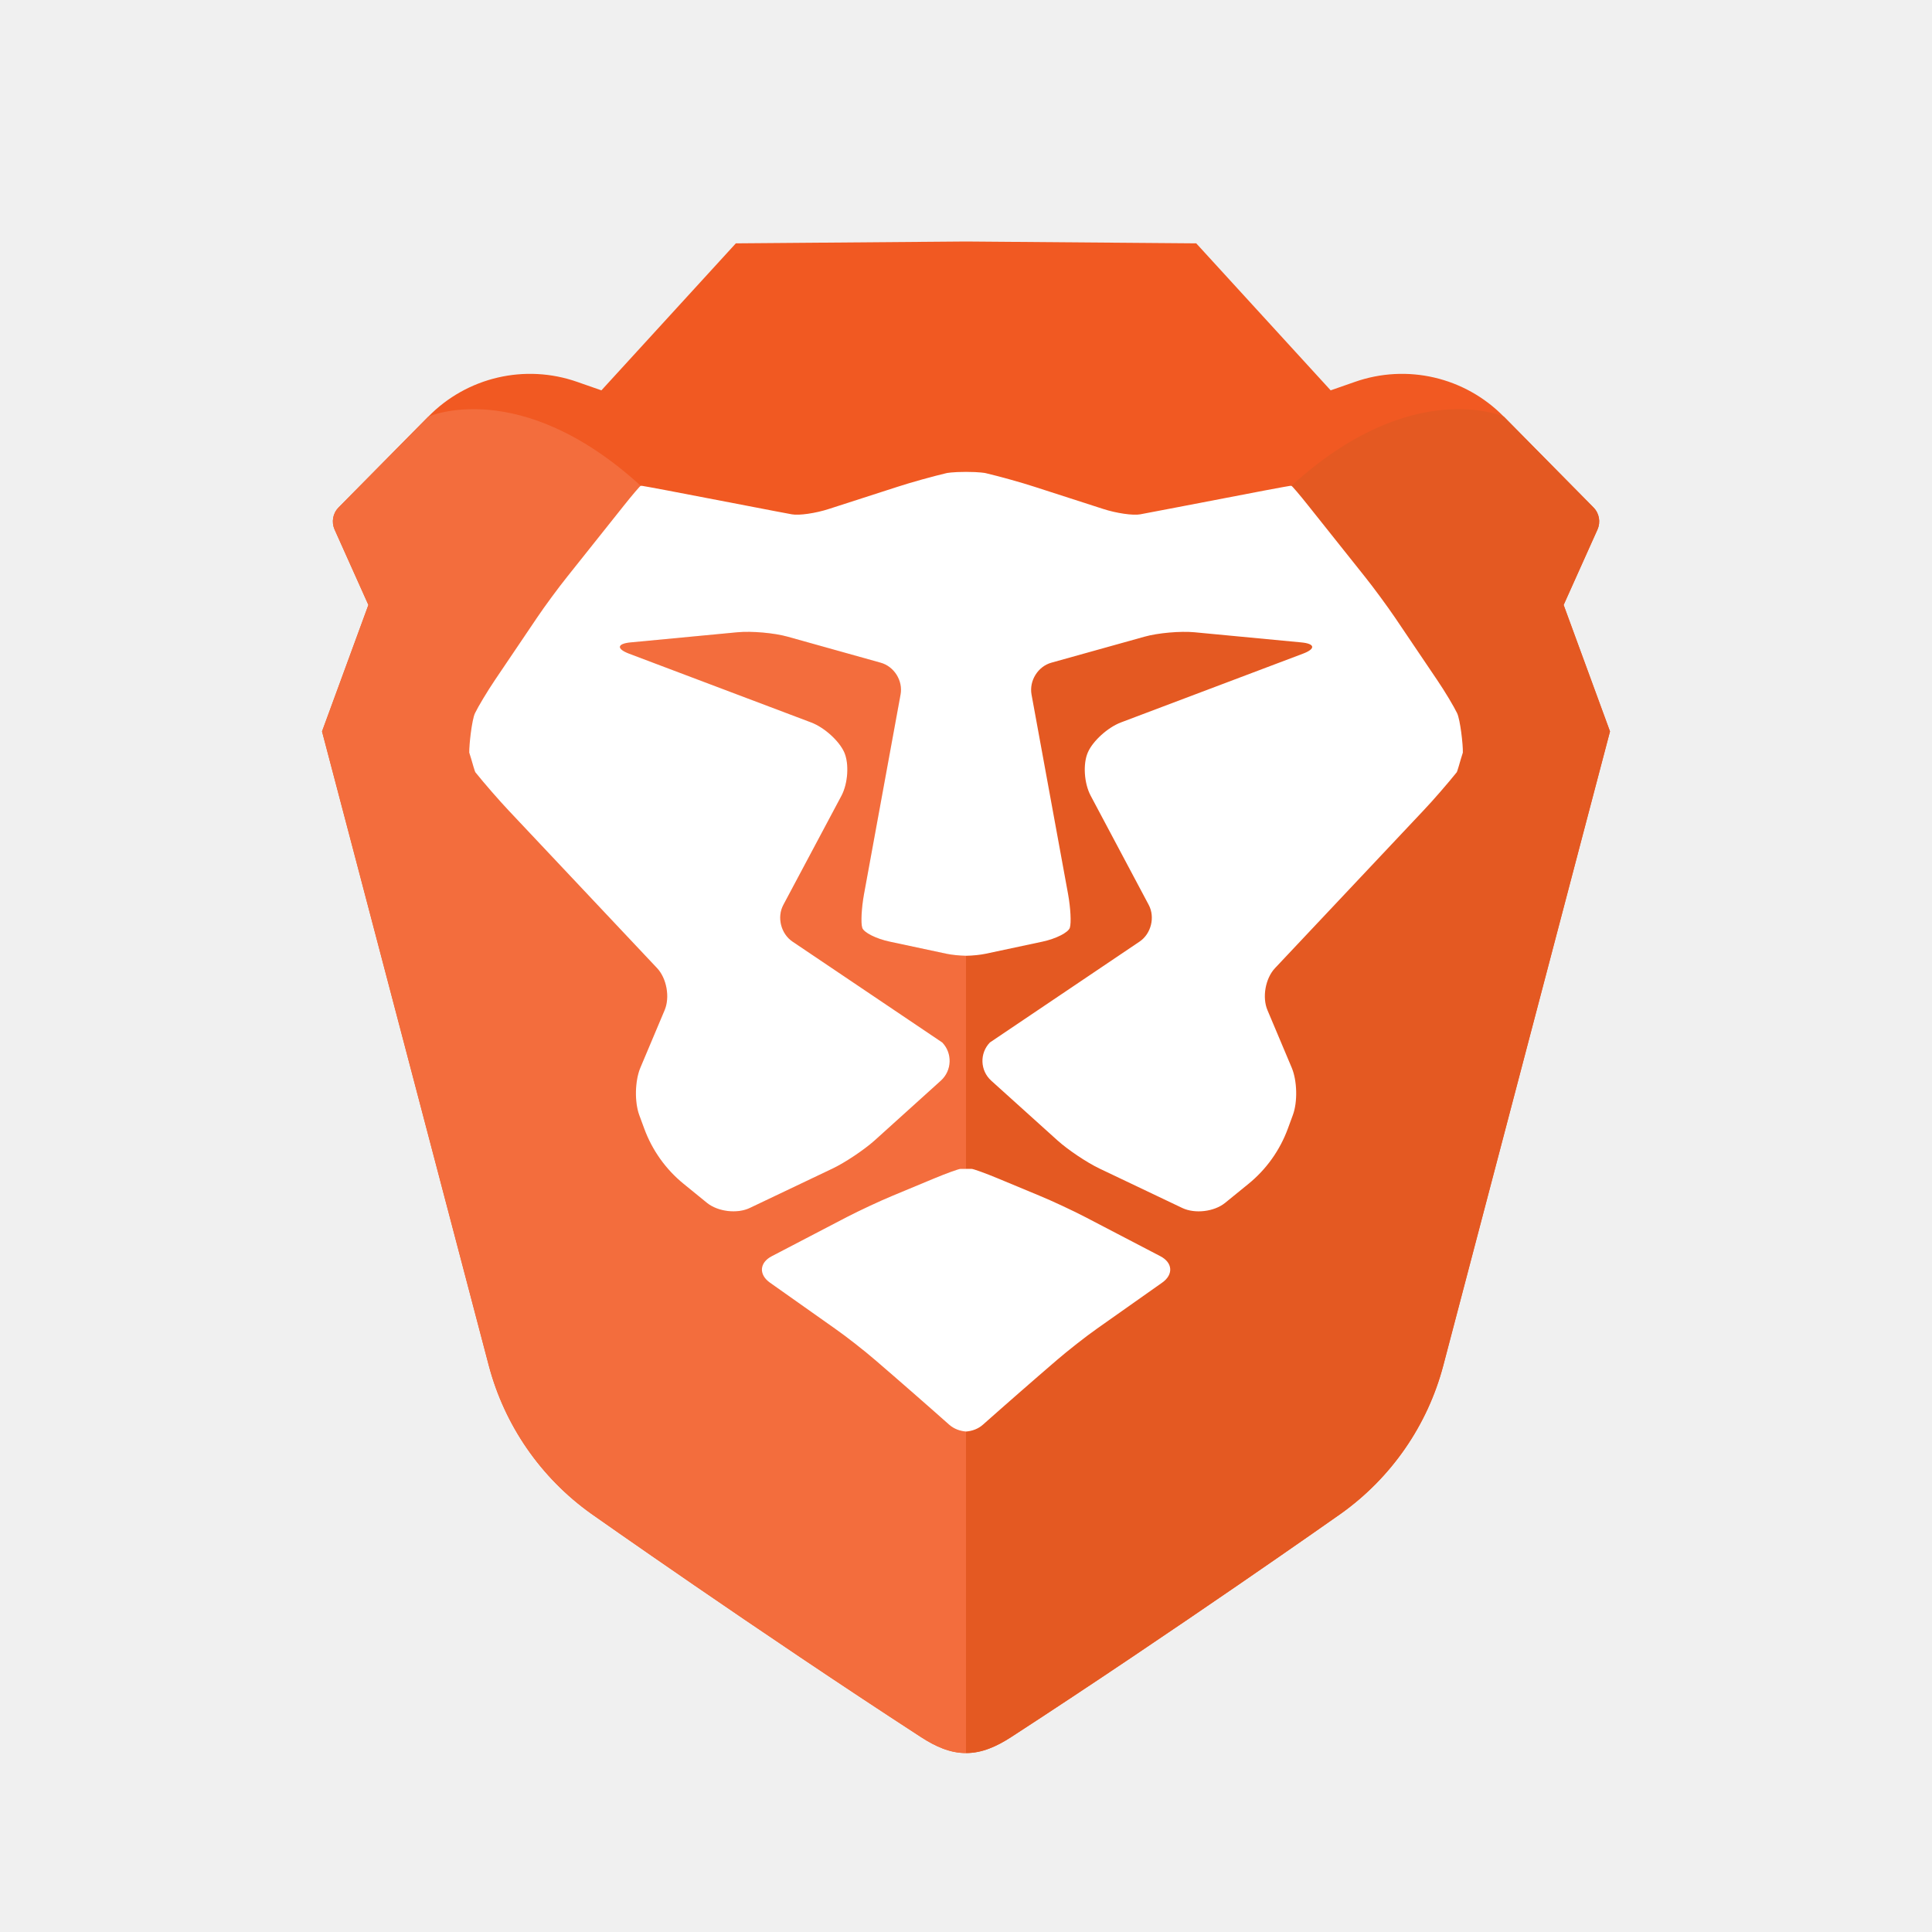
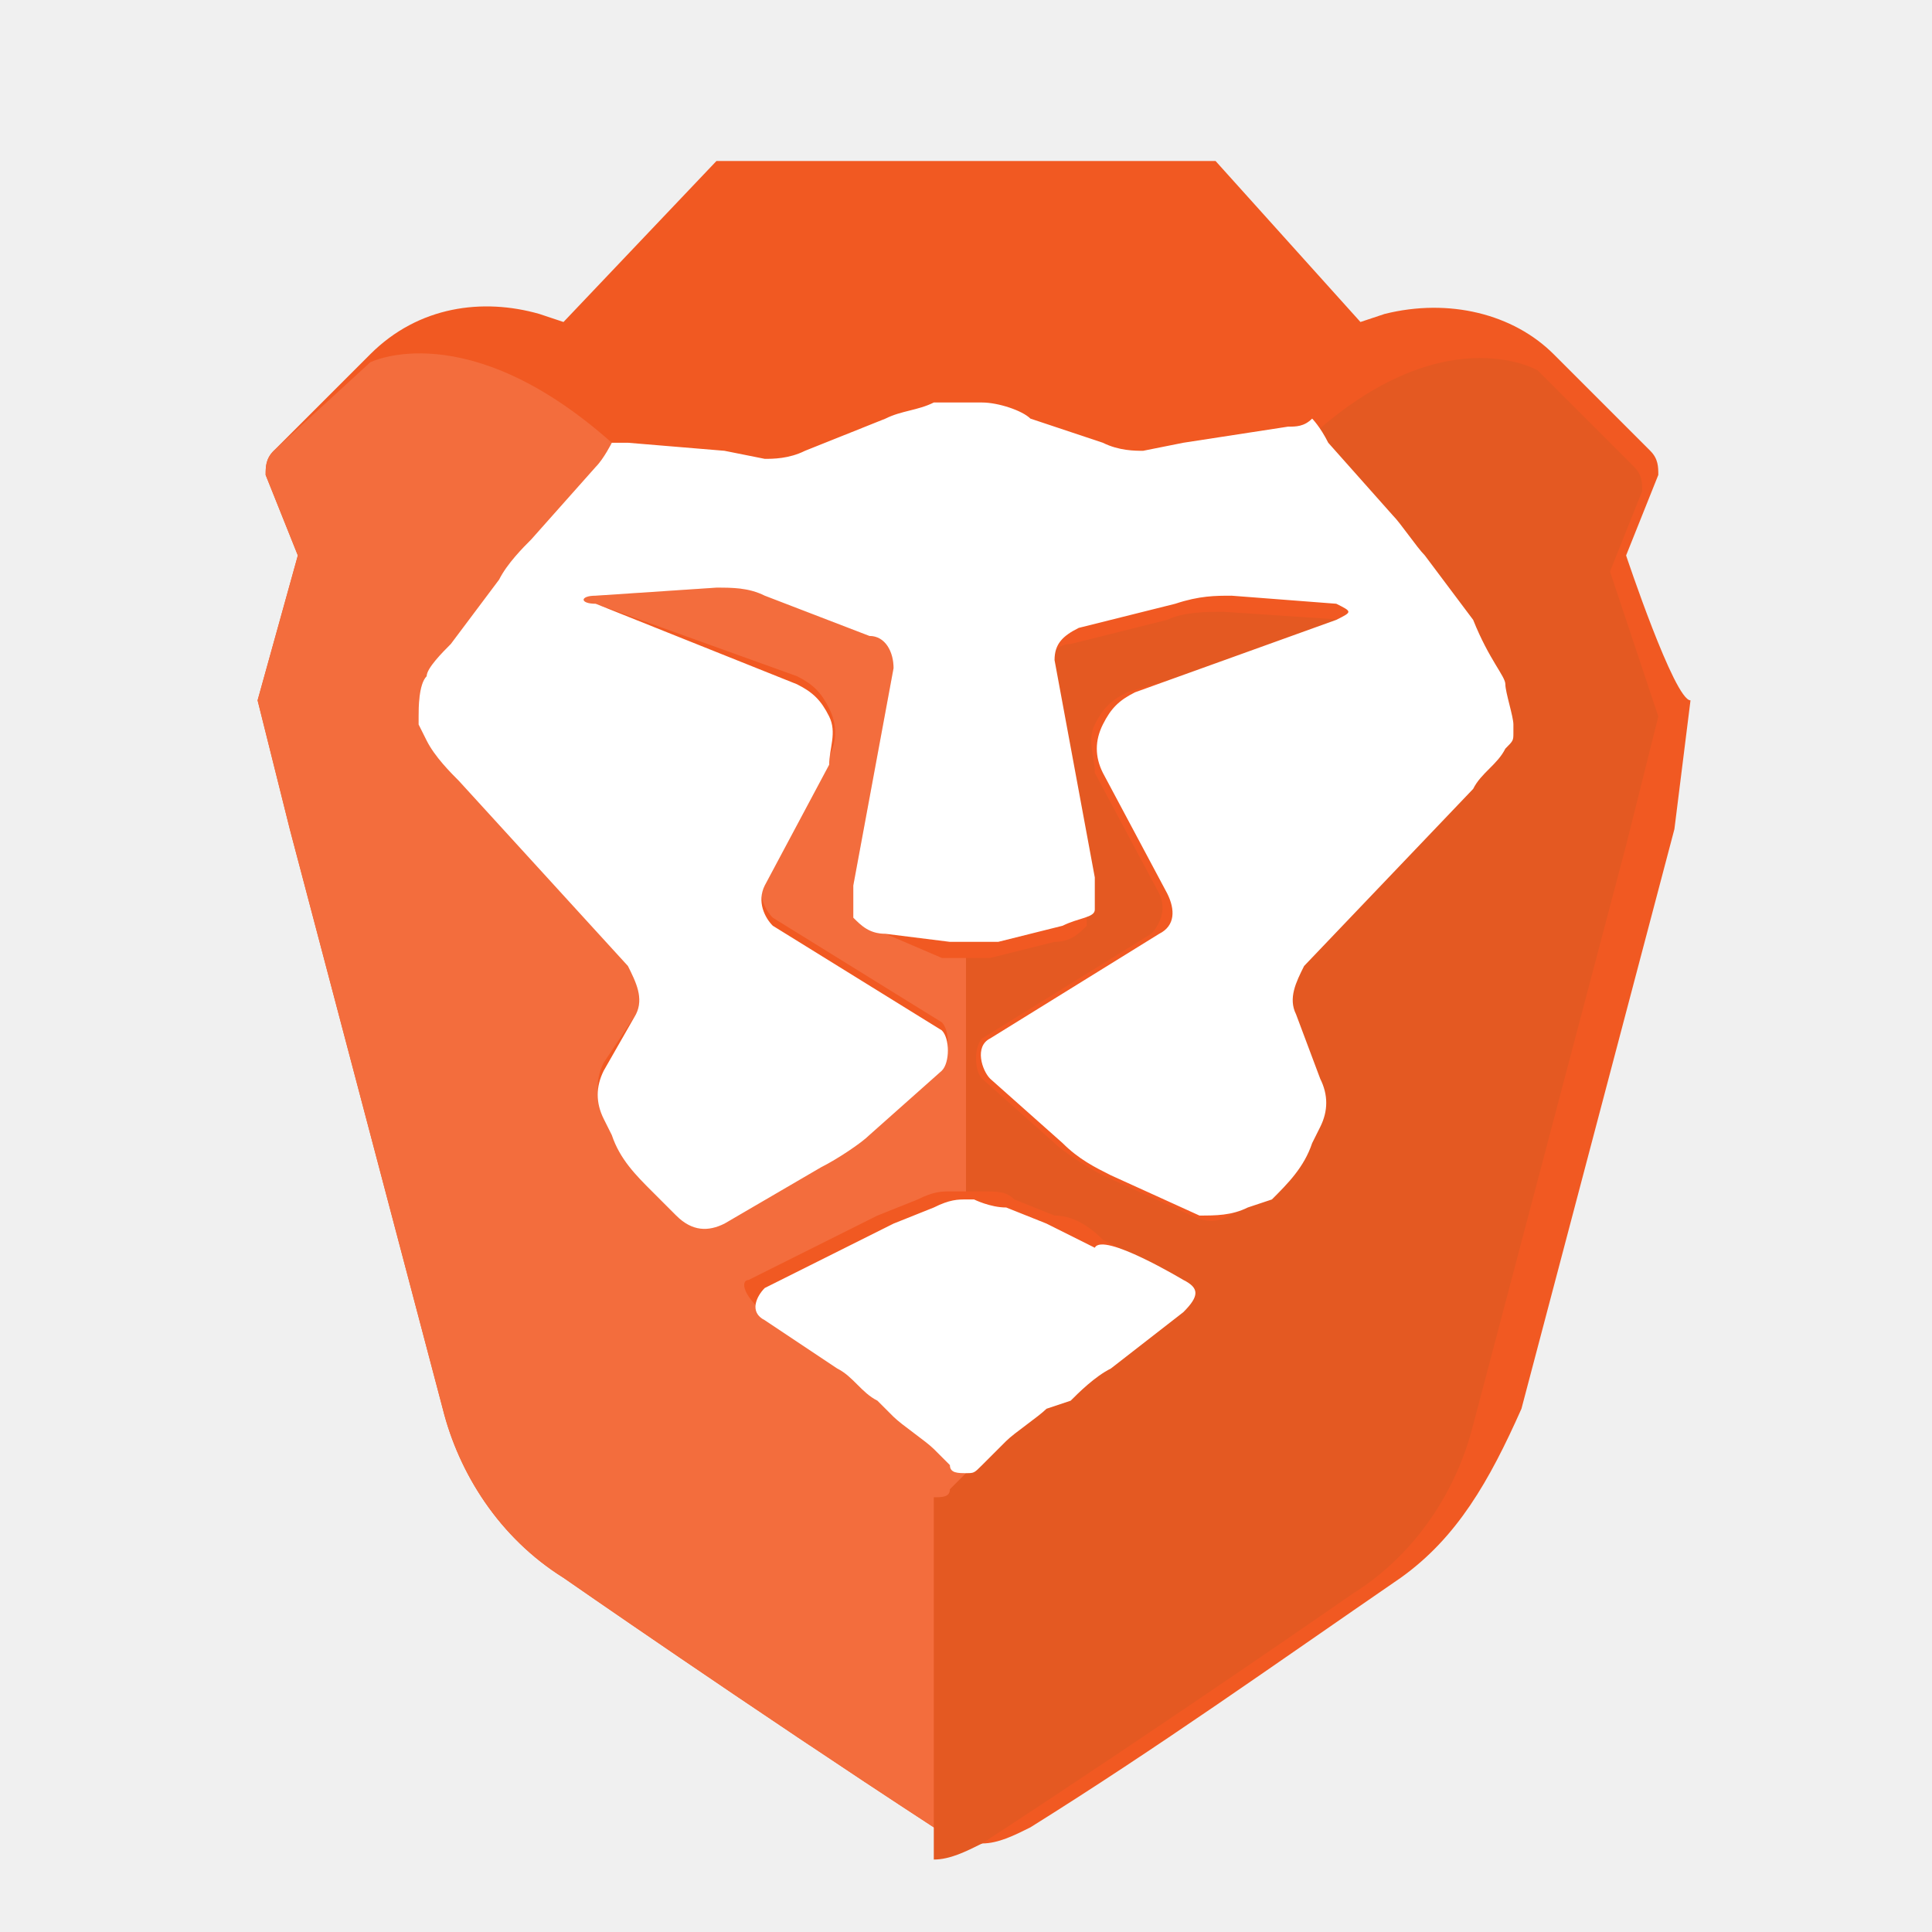
<svg xmlns="http://www.w3.org/2000/svg" viewBox="0 0 24 24">
-   <g fill="none" fill-rule="evenodd">
-     <path fill="#F15922" d="M19.424 7.515l.42-.937c.042-.093.022-.202-.049-.274l-1.114-1.128c-.482-.492-1.204-.66-1.853-.431l-.298.104-1.67-1.826L12.004 3h-.007l-2.856.023-1.67 1.826-.298-.104c-.649-.229-1.372-.061-1.853.431L4.206 6.304c-.072.072-.091.181-.05.274l.42.937L4 9.086l.373 1.417 1.698 6.458c.196.744.646 1.396 1.273 1.843 0 0 2.062 1.454 4.098 2.775.176.115.36.199.558.198.198.001.382-.083.559-.198 2.035-1.321 4.097-2.775 4.097-2.775.627-.447 1.078-1.099 1.273-1.843l1.698-6.458L20 9.086l-.576-1.571z" />
-     <path fill="#F36D3D" d="M9.587 15.605l.932-.486c.155-.08.413-.201.573-.267l.507-.211c.161-.067.311-.121.334-.121h.068v-2.647c-.089-.002-.175-.011-.243-.025l-.703-.15c-.171-.036-.325-.114-.344-.173-.019-.059-.009-.247.022-.419l.455-2.479c.031-.171-.08-.349-.248-.396l-1.156-.322c-.168-.047-.447-.072-.62-.055l-1.327.126c-.174.016-.182.08-.02.141l2.261.854c.163.062.347.229.41.371.062.143.046.385-.035.539l-.721 1.356c-.083.153-.031.359.113.456l1.86 1.253c.129.134.121.349-.017.474l-.824.744c-.13.116-.364.273-.521.348l-1.029.49c-.157.075-.396.046-.531-.064l-.29-.235c-.222-.182-.392-.419-.491-.689l-.061-.166c-.06-.164-.054-.428.014-.589l.301-.714c.068-.16.026-.395-.093-.522l-1.844-1.958c-.119-.127-.306-.341-.415-.477 0 0-.006-.008-.048-.159l-.027-.084c-.002-.097.032-.406.071-.489.04-.084.152-.27.249-.414l.522-.773c.098-.144.266-.373.375-.509l.704-.884c.108-.136.203-.246.21-.245-1.503-1.37-2.64-.859-2.64-.859l-1.114 1.128c-.071.072-.091.181-.049.274l.42.937-.576 1.571.373 1.417 1.698 6.458c.196.745.646 1.396 1.273 1.843 0 0 2.062 1.454 4.097 2.776.176.114.361.198.559.197V17.783c-.077-.006-.151-.033-.209-.085l-.216-.19c-.131-.115-.345-.303-.477-.417l-.227-.196c-.132-.114-.356-.29-.498-.39l-.809-.571c-.142-.1-.132-.249.022-.329" />
-     <path fill="#E45922" d="M14.414 15.605l-.932-.486c-.154-.08-.412-.201-.573-.267l-.507-.211c-.161-.067-.311-.121-.334-.121h-.068v-2.647c.089-.002.175-.011.243-.025l.704-.15c.17-.036.324-.114.343-.173.02-.059.009-.247-.022-.419l-.454-2.479c-.031-.171.08-.349.247-.396l1.157-.322c.167-.047.446-.072.619-.055l1.327.126c.174.016.183.08.02.141l-2.261.854c-.162.062-.347.229-.409.371-.063.143-.047.385.035.539l.721 1.356c.082.153.03.359-.114.456l-1.859 1.253c-.13.134-.122.349.016.474l.825.744c.129.116.363.273.52.348l1.029.49c.158.075.396.046.531-.064l.29-.235c.223-.182.392-.419.491-.689l.061-.166c.061-.164.054-.428-.014-.589l-.301-.714c-.068-.16-.026-.395.093-.522l1.844-1.958c.12-.127.306-.341.415-.477 0 0 .006-.008.049-.159l.026-.084c.003-.097-.032-.406-.071-.489-.04-.084-.151-.27-.249-.414l-.522-.773c-.098-.144-.266-.373-.374-.509l-.705-.884c-.108-.136-.202-.246-.209-.245 1.502-1.37 2.64-.859 2.64-.859l1.113 1.128c.072.072.091.181.05.274l-.421.937.576 1.571-.373 1.417-1.697 6.458c-.196.745-.647 1.396-1.274 1.843 0 0-2.061 1.454-4.096 2.776-.177.114-.361.198-.56.197V17.783c.077-.006.152-.033.21-.085l.215-.19c.131-.115.345-.303.477-.417l.227-.196c.132-.114.356-.29.498-.39l.809-.571c.143-.1.133-.249-.022-.329" />
-     <path fill="#FFF" d="M14.414 15.605c.155.08.165.229.022.329l-.809.571c-.142.1-.366.276-.498.39l-.227.196c-.132.114-.346.302-.477.417l-.215.19c-.058.052-.133.079-.21.085-.076-.006-.15-.033-.209-.085l-.215-.19c-.131-.115-.345-.303-.477-.417l-.227-.196c-.132-.114-.356-.29-.499-.39l-.808-.571c-.142-.1-.132-.249.022-.329l.932-.486c.155-.08.413-.201.573-.267l.507-.211c.161-.067.311-.121.334-.121h.135c.023 0 .173.054.334.121l.507.211c.161.066.419.187.573.267l.932.486zm3.687-6.745c.039.083.074.393.071.489l-.026.084c-.043.152-.049.159-.049.159-.109.136-.295.351-.415.477l-1.844 1.958c-.119.127-.161.362-.093.522l.301.714c.068.161.075.426.014.589l-.061.166c-.099.27-.268.508-.491.689l-.29.236c-.135.109-.373.138-.531.063l-1.029-.49c-.157-.075-.391-.232-.52-.348l-.825-.744c-.138-.125-.146-.34-.016-.474l1.859-1.253c.144-.097.195-.303.114-.456l-.721-1.356c-.082-.154-.098-.396-.035-.539.062-.142.247-.309.409-.371l2.261-.854c.163-.061.154-.125-.02-.141l-1.327-.126c-.173-.016-.452.008-.619.055l-1.157.323c-.167.046-.278.224-.247.396l.454 2.479c.031.171.041.359.022.418-.019.059-.173.137-.343.173l-.704.15c-.068.014-.154.023-.243.025-.088-.002-.174-.011-.242-.025l-.703-.15c-.171-.036-.326-.114-.344-.173-.019-.059-.009-.247.022-.418l.454-2.479c.032-.172-.08-.35-.248-.396l-1.155-.323c-.168-.047-.447-.071-.621-.055l-1.327.126c-.173.016-.181.08-.019.141l2.261.854c.163.062.347.229.41.371.062.143.046.385-.035.539l-.722 1.356c-.082.153-.03.359.114.456l1.86 1.253c.129.134.121.349-.017.474l-.824.744c-.13.116-.364.273-.521.348l-1.029.49c-.157.075-.396.046-.531-.063l-.29-.236c-.223-.181-.392-.419-.491-.689l-.061-.166c-.06-.163-.054-.428.014-.589l.301-.714c.068-.16.026-.395-.093-.522l-1.844-1.958c-.119-.126-.306-.341-.415-.477 0 0-.006-.007-.049-.159l-.026-.084c-.002-.096.032-.406.071-.489.04-.083.152-.27.249-.414l.522-.773c.097-.144.266-.373.375-.509l.704-.884c.108-.136.203-.246.209-.245.007.001.014.001.015 0 .001-.001.141.025.312.057l1.078.207c.171.033.383.074.472.09.089.017.297-.013.462-.067l.852-.275c.165-.054.439-.13.609-.17 0 0 .069-.015.241-.015.174 0 .242.015.242.015.17.04.444.116.609.17l.852.275c.166.054.374.084.462.067.088-.016.301-.057.472-.09l1.078-.207c.171-.032.312-.058.313-.057.001.001.007.001.014 0s.101.109.209.245l.704.884c.109.136.277.365.375.509l.522.773c.098.144.209.331.249.414z" />
-   </g>
+   <path d="M20.2 6.9l.4-1c0-.1 0-.2-.1-.3l-1.2-1.2c-.5-.5-1.3-.7-2.1-.5l-.3.1-1.8-2H8.9L7 4l-.3-.1c-.7-.2-1.5-.1-2.1.5L3.4 5.6c-.1.1-.1.2-.1.3l.4 1-.5 1.8.4 1.6 1.9 7.2c.2.8.7 1.6 1.5 2.1 0 0 2.3 1.6 4.6 3.1.2.1.4.2.6.2.2 0 .4-.1.6-.2 1.6-1 3-2 4.6-3.1.7-.5 1.1-1.2 1.5-2.1l1.9-7.2.2-1.6c-.2 0-.8-1.8-.8-1.8z" fill="#f15922" />
+   <path d="M9.3 15.9l1-.5.6-.3.5-.2c.2-.1.3-.1.4-.1h.2v-2.9h-.3l-.7-.3c-.2 0-.3-.1-.4-.2V11l.5-2.7c0-.2-.1-.4-.3-.4l-1.3-.5c-.2-.1-.4-.1-.6-.1l-1.5.1c-.2 0-.2.1 0 .1l2.5.9c.2.1.3.2.4.4.1.2.1.4 0 .6l-.8 1.5c-.1.2 0 .4.1.5l2.1 1.3c.1.1.1.4 0 .5l-.9.8c-.1.1-.4.3-.6.4l-1.2.7c-.2.1-.4.1-.6-.1l-.3-.3c-.2-.2-.4-.4-.5-.7l-.1-.2c-.1-.2-.1-.4 0-.6l.4-.6c.1-.2 0-.4-.1-.6L5.7 9.7c-.1-.1-.3-.3-.4-.5L5.2 9v-.1c0-.1 0-.4.1-.5 0-.1.2-.3.3-.4l.6-.8c.1-.2.3-.4.4-.5l.8-.9c.1-.1.2-.3.2-.3-1.8-1.6-3-1-3-1L3.4 5.6c-.1.1-.1.2-.1.3l.4 1-.5 1.8.4 1.6 1.9 7.2c.2.8.7 1.6 1.5 2.1 0 0 2.3 1.6 4.6 3.1.2.1.4.2.6.2v-4.5c-.1 0-.2 0-.2-.1l-.3-.3c-.1-.1-.4-.3-.5-.4l-.2-.2c-.2-.1-.3-.3-.5-.4l-.9-.6c-.4-.3-.4-.5-.3-.5" fill="#f36d3d" />
+   <path d="M14.7 15.9l-1-.5c-.2-.2-.4-.3-.6-.3l-.5-.2c-.1-.1-.2-.1-.4-.1H12v-2.9h.3l.8-.2c.2 0 .3-.1.4-.2v-.4L13 8.4c0-.2.1-.4.3-.4l1.2-.3c.2-.1.5-.1.7-.1l1.5.1c.2 0 .2.1 0 .1l-2.7.8c-.2.1-.3.2-.4.4-.1.2 0 .4 0 .6l.8 1.5c.1.2 0 .4-.1.5l-2.1 1.3c-.1.1-.1.4 0 .5l.9.8c.1.1.4.3.6.4l1.1.5c.2.1.4.1.6-.1l.3-.3c.2-.2.4-.4.5-.7l.1-.2c.1-.2.1-.4 0-.6l-.4-.7c-.1-.2 0-.4.1-.6l2.1-2.2c.1-.1.3-.4.4-.5l.1-.2v-.1c0-.1 0-.4-.1-.5-.1-.2-.2-.3-.3-.4l-.6-.8c-.1-.2-.3-.4-.4-.5l-.8-.9c-.1-.1-.1-.2-.2-.3 1.7-1.6 2.9-.9 2.9-.9l1.2 1.2c.1.1.1.2.1.3l-.4 1 .6 1.8-.4 1.6-1.9 7.2c-.2.8-.7 1.6-1.5 2.1 0 0-2.3 1.6-4.6 3.1-.2.1-.4.2-.6.2v-4.5c.1 0 .2 0 .2-.1l.2-.2c.1-.1.4-.3.5-.4l.2-.2c.1-.1.4-.3.5-.4l.9-.6c.7-.6.7-.8.6-.8" fill="#e45922" />
+   <path d="M14.7 15.9c.2.1.2.2 0 .4l-.9.7c-.2.1-.4.3-.5.4l-.3.1c-.1.1-.4.3-.5.4l-.3.3c-.1.1-.1.1-.2.1s-.2 0-.2-.1l-.2-.2c-.1-.1-.4-.3-.5-.4l-.2-.2c-.2-.1-.3-.3-.5-.4l-.9-.6c-.2-.1-.1-.3 0-.4l1-.5.6-.3.5-.2c.2-.1.3-.1.4-.1h.1s.2.1.4.1l.5.2.6.3c.1-.2 1.1.4 1.1.4zm4-7.4c0 .1.1.4.1.5v.1c0 .1 0 .1-.1.2-.1.2-.3.3-.4.5L16.2 12c-.1.2-.2.4-.1.6l.3.8c.1.2.1.4 0 .6l-.1.2c-.1.3-.3.5-.5.7l-.3.1c-.2.1-.4.1-.6.1l-1.1-.5c-.2-.1-.4-.2-.6-.4l-.9-.8c-.1-.1-.2-.4 0-.5l2.1-1.3c.2-.1.2-.3.1-.5l-.8-1.5c-.1-.2-.1-.4 0-.6.1-.2.2-.3.4-.4l2.5-.9c.2-.1.2-.1 0-.2l-1.3-.1c-.2 0-.4 0-.7.1l-1.2.3c-.2.1-.3.2-.3.4l.5 2.7v.4c0 .1-.2.1-.4.2l-.8.2h-.6l-.8-.1c-.2 0-.3-.1-.4-.2V11l.5-2.7c0-.2-.1-.4-.3-.4l-1.3-.5c-.2-.1-.4-.1-.6-.1l-1.5.1c-.2 0-.2.1 0 .1l2.5 1c.2.1.3.2.4.4.1.2 0 .4 0 .6L9.5 11c-.1.2 0 .4.1.5l2.1 1.3c.1.1.1.4 0 .5l-.9.8c-.1.1-.4.3-.6.4l-1.2.7c-.2.1-.4.1-.6-.1l-.3-.3c-.2-.2-.4-.4-.5-.7l-.1-.2c-.1-.2-.1-.4 0-.6l.4-.7c.1-.2 0-.4-.1-.6L5.7 9.7c-.1-.1-.3-.3-.4-.5L5.2 9v-.1c0-.1 0-.4.1-.5 0-.1.2-.3.3-.4l.6-.8c.1-.2.3-.4.4-.5l.8-.9c.1-.1.2-.3.2-.3h.2l1.2.1.5.1c.1 0 .3 0 .5-.1l1-.4c.2-.1.4-.1.6-.2h.6c.2 0 .5.1.6.2l.9.3c.2.1.4.1.5.1l.5-.1 1.3-.2c.1 0 .2 0 .3-.1 0 0 .1.1.2.3l.8.9c.1.1.3.4.4.5l.6.8c.2.5.4.7.4.8z" fill="#fff" />
</svg>
